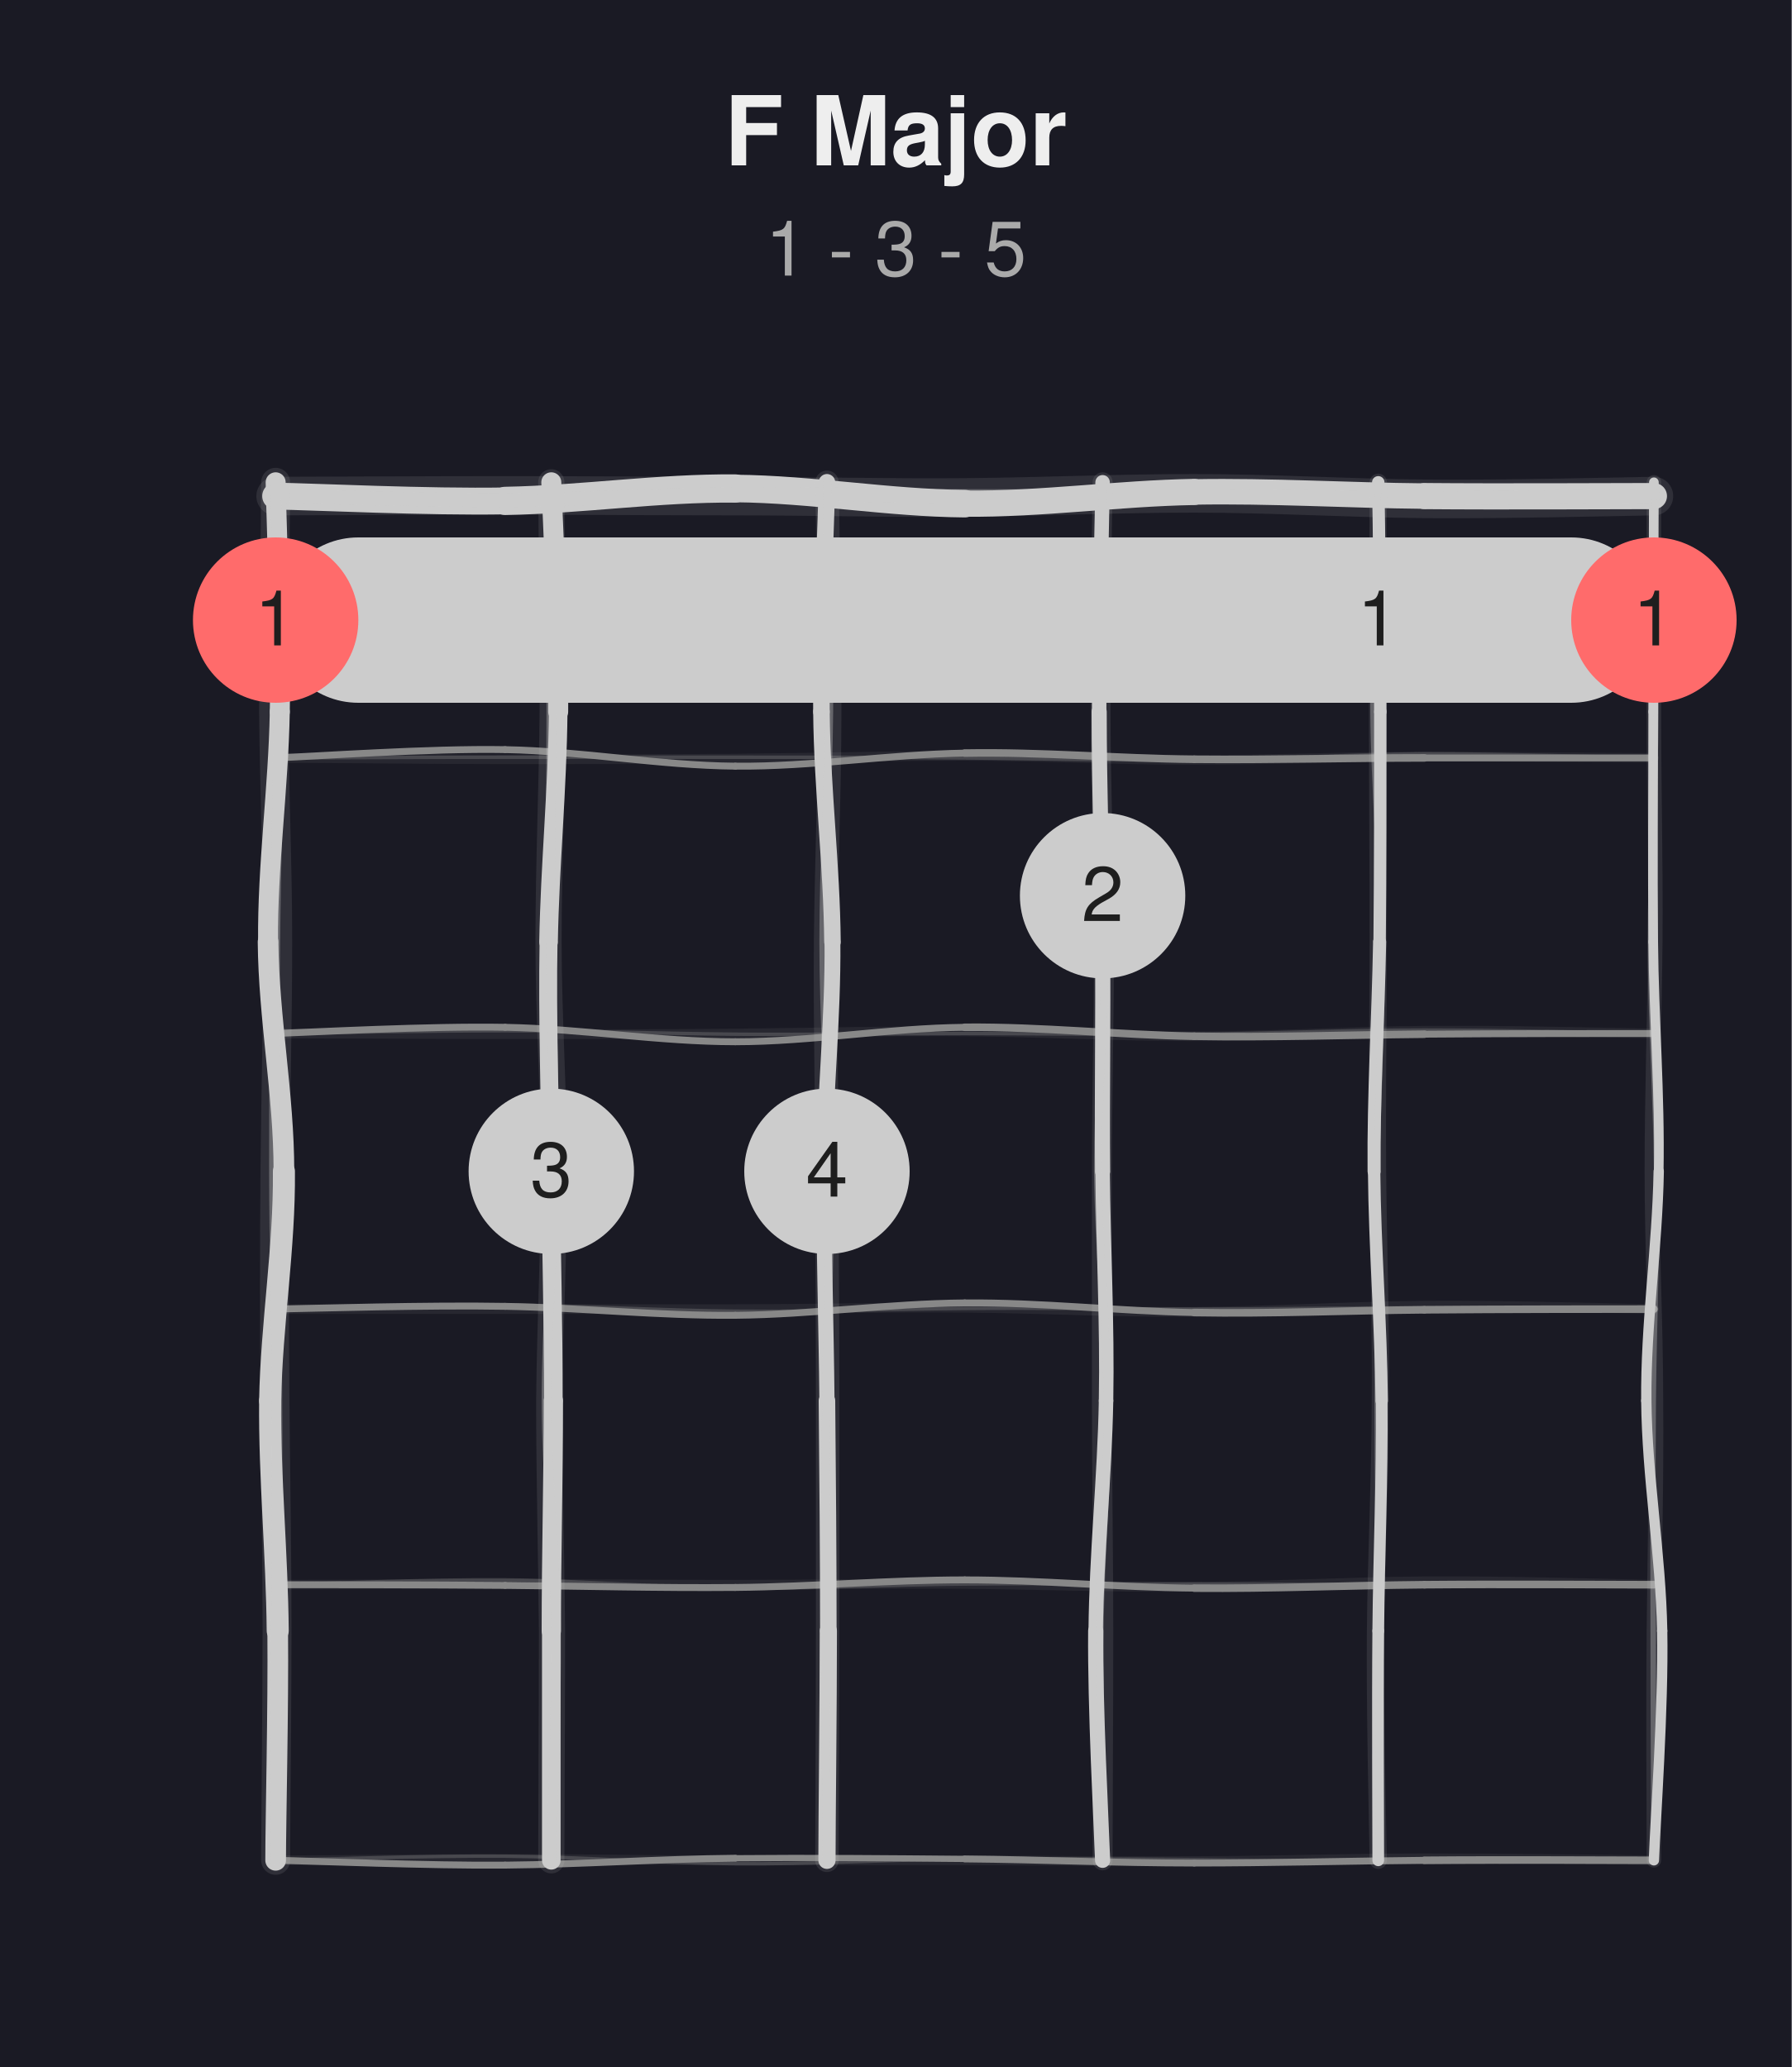
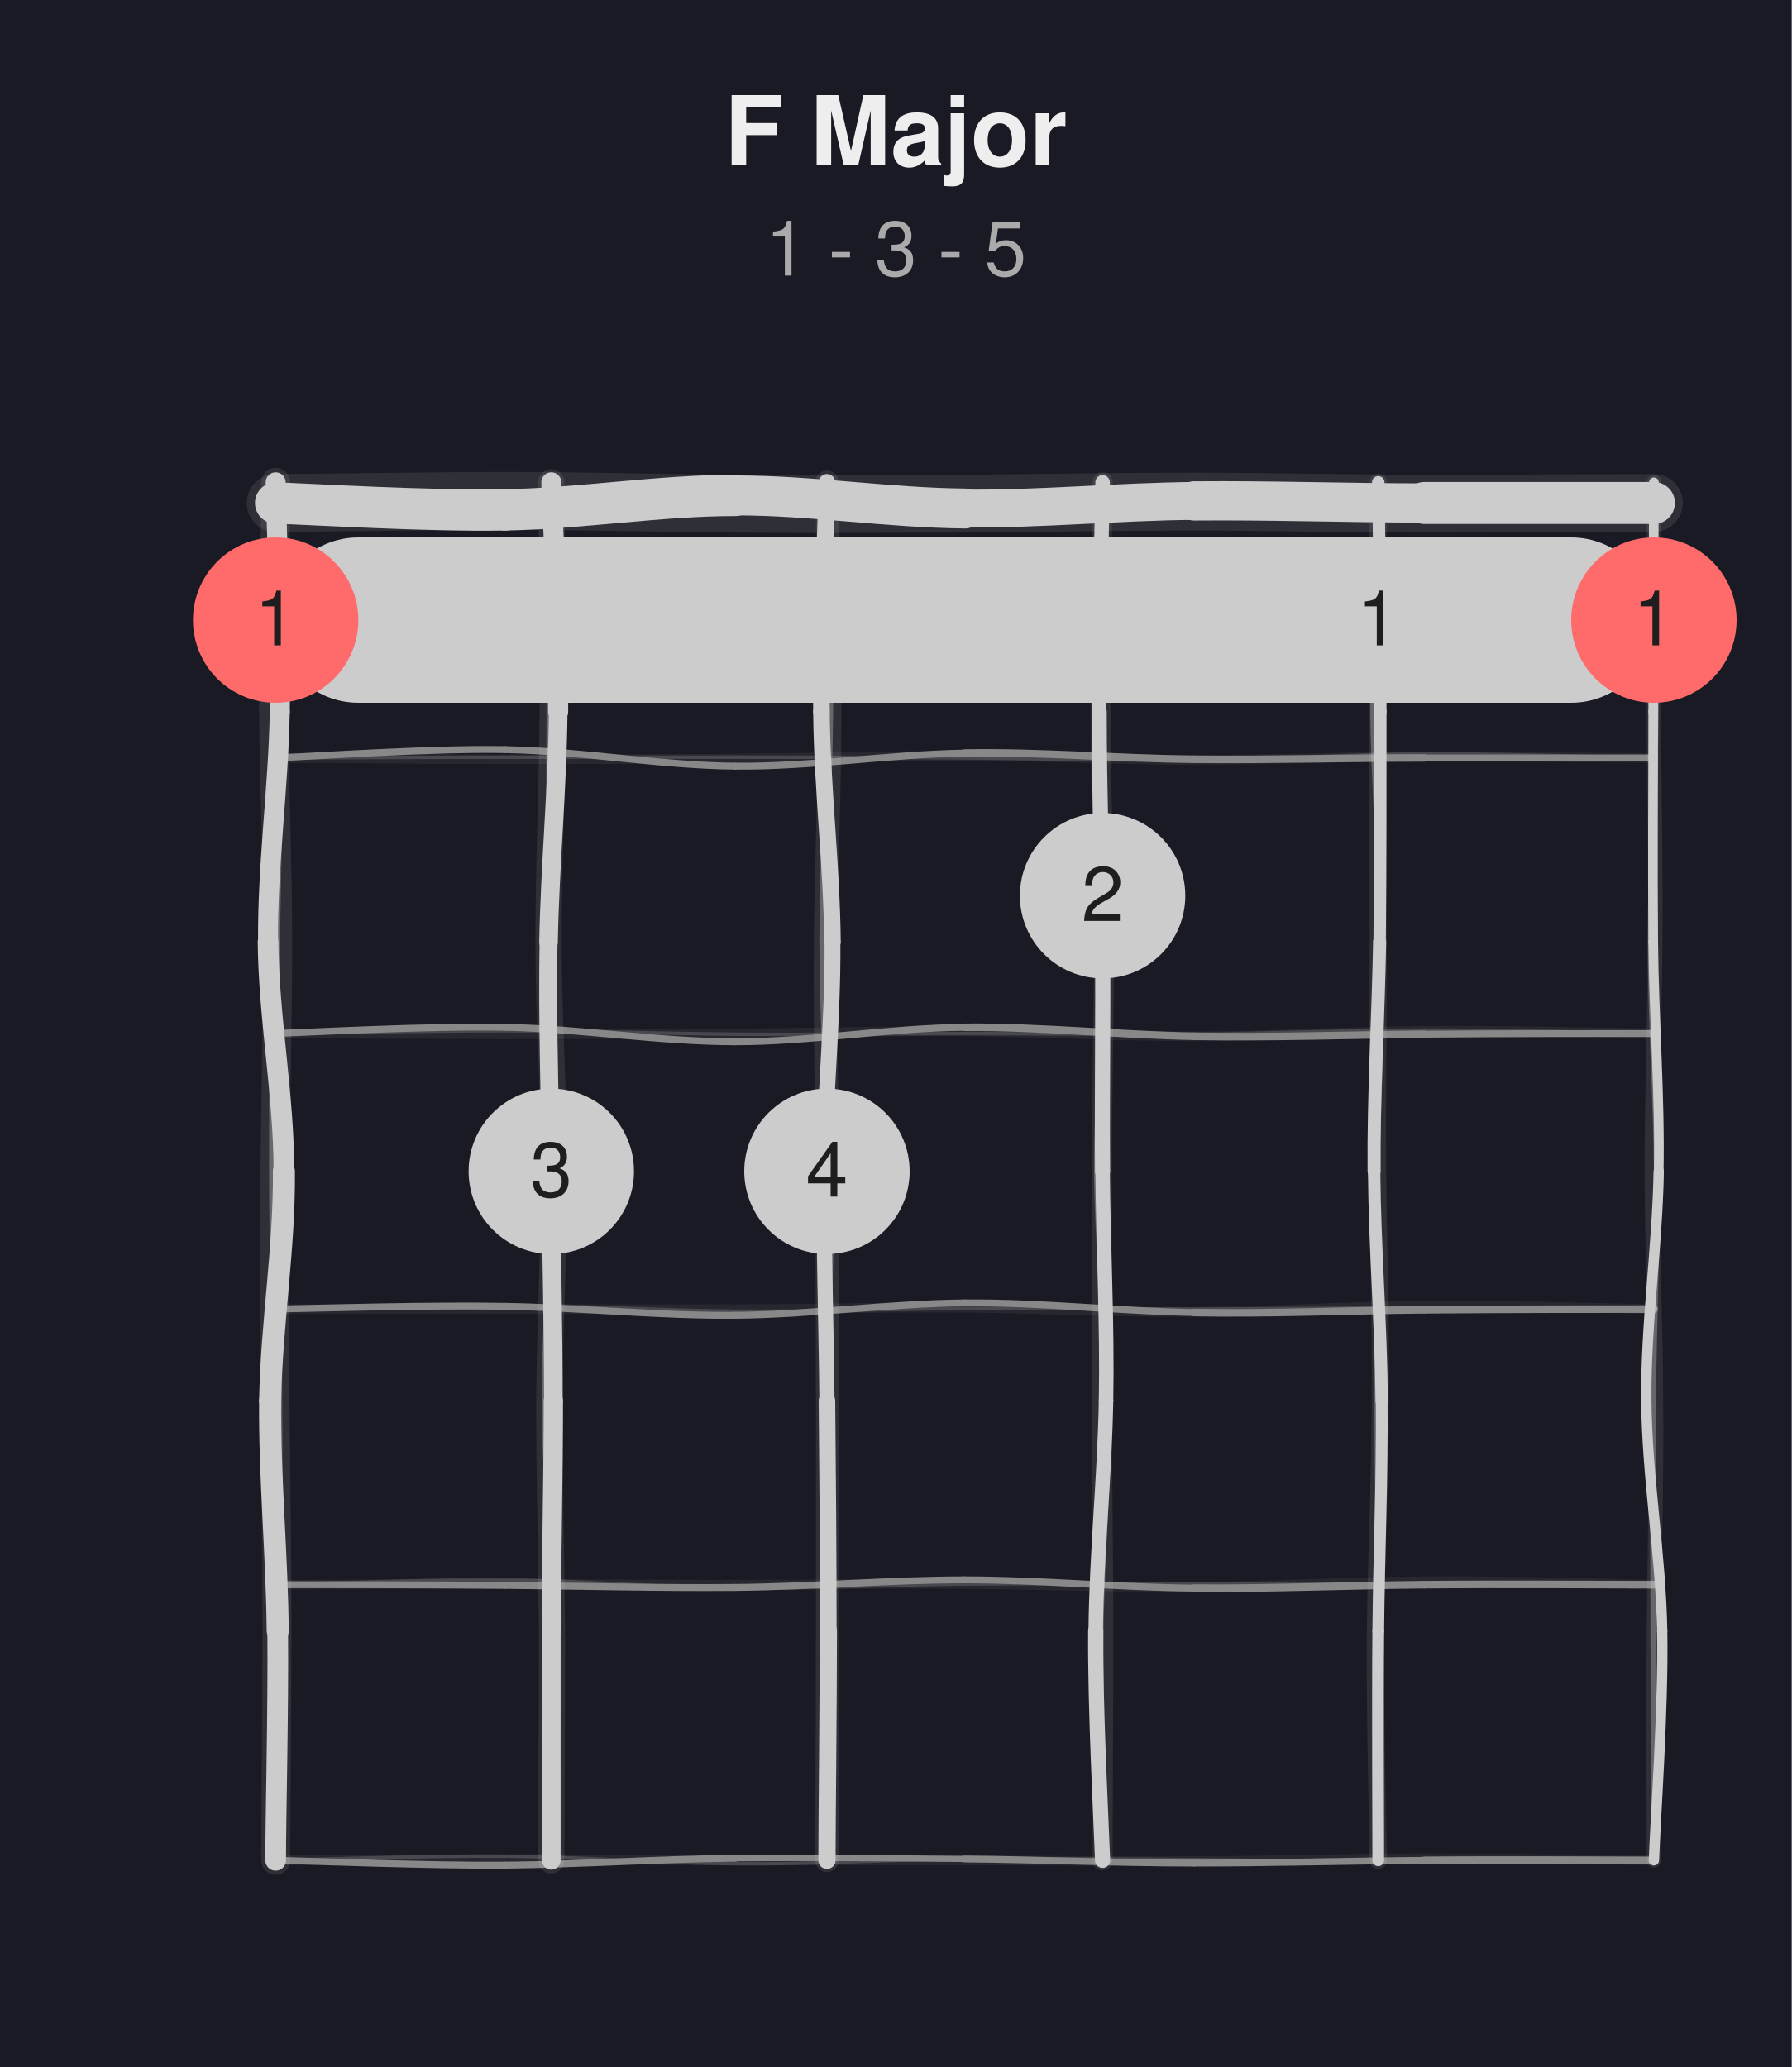
<svg xmlns="http://www.w3.org/2000/svg" width="260" height="300">
  <rect x="0" y="0" width="260" height="300" fill="#1a1a24" />
  <g>
-     <path stroke="#cccccc" stroke-width="5.6" stroke-linecap="round" d="M 40 72 C 45.5,72 62.2,71.9 73.3,71.9 C 84.4,71.9 95.6,72 106.7,72 C 117.8,72 128.9,72.3 140,72.2 C 151.1,72.1 162.2,71.6 173.3,71.6 C 184.4,71.6 195.6,72.3 206.7,72.4 C 217.8,72.5 234.4,72.1 240,72" fill="none" stroke-opacity="0.12" />
-     <path stroke="#cccccc" stroke-width="3.9" stroke-linecap="round" d="M 40,72 C 45.5,72.1 62.2,72.9 73.3,72.7" fill="none" />
-     <path stroke="#cccccc" stroke-width="4.1" stroke-linecap="round" d="M 73.3,72.7 C 84.4,72.5 95.6,70.8 106.7,70.9" fill="none" />
-     <path stroke="#cccccc" stroke-width="4" stroke-linecap="round" d="M 106.7,70.9 C 117.8,71 128.9,73 140,73.1" fill="none" />
-     <path stroke="#cccccc" stroke-width="3.8" stroke-linecap="round" d="M 140,73.1 C 151.1,73.2 162.2,71.6 173.3,71.4" fill="none" />
-     <path stroke="#cccccc" stroke-width="3.7" stroke-linecap="round" d="M 173.3,71.4 C 184.4,71.2 195.6,71.9 206.7,72" fill="none" />
-     <path stroke="#cccccc" stroke-width="3.8" stroke-linecap="round" d="M 206.7,72 C 217.8,72.1 234.4,72 240,72" fill="none" />
-     <path stroke="#cccccc" stroke-width="2" stroke-linecap="round" d="M 40 72 C 45.5,72.1 62.2,72.6 73.3,72.6 C 84.4,72.5 95.6,71.8 106.7,71.7 C 117.8,71.6 128.9,72 140,72 C 151.1,72 162.2,72 173.3,72 C 184.4,72 195.6,72.3 206.7,72.3 C 217.8,72.3 234.4,72 240,72" fill="none" stroke-opacity="0.35" />
+     <path stroke="#cccccc" stroke-width="8.4" stroke-linecap="round" d="M 40 73 C 45.5,73 62.2,72.7 73.3,72.7 C 84.4,72.7 95.6,73 106.7,73.1 C 117.8,73.2 128.9,73.1 140,73.1 C 151.1,73 162.2,72.8 173.3,72.8 C 184.4,72.8 195.6,73.1 206.7,73.1 C 217.8,73.1 234.4,73 240,73" fill="none" stroke-opacity="0.12" />
+     <path stroke="#cccccc" stroke-width="6" stroke-linecap="round" d="M 40,73 C 45.5,73.2 62.2,74.2 73.3,74" fill="none" />
+     <path stroke="#cccccc" stroke-width="6" stroke-linecap="round" d="M 73.3,74 C 84.4,73.8 95.6,71.9 106.7,71.9" fill="none" />
+     <path stroke="#cccccc" stroke-width="5.8" stroke-linecap="round" d="M 106.7,71.9 C 117.8,71.9 128.9,73.7 140,73.8" fill="none" />
+     <path stroke="#cccccc" stroke-width="5.5" stroke-linecap="round" d="M 140,73.8 C 151.1,73.9 162.2,72.8 173.3,72.7" fill="none" />
+     <path stroke="#cccccc" stroke-width="5.7" stroke-linecap="round" d="M 173.3,72.7 C 184.4,72.6 195.6,73 206.7,73" fill="none" />
+     <path stroke="#cccccc" stroke-width="6.1" stroke-linecap="round" d="M 206.7,73 C 217.8,73 234.4,73 240,73" fill="none" />
+     <path stroke="#cccccc" stroke-width="3" stroke-linecap="round" d="M 40 73 C 45.5,73 62.2,73 73.3,73 C 84.4,73 95.6,73.2 106.7,73.2 C 117.8,73.2 128.9,72.8 140,72.8 C 151.1,72.8 162.2,72.9 173.3,73 C 184.4,73.1 195.6,73.4 206.7,73.4 C 217.8,73.4 234.4,73.1 240,73" fill="none" stroke-opacity="0.35" />
  </g>
  <g>
    <path stroke="#888888" stroke-width="1.4" stroke-linecap="round" d="M 40 110 C 45.5,110 62.2,110.2 73.3,110.2 C 84.4,110.2 95.6,110.2 106.7,110.1 C 117.8,110 128.9,109.7 140,109.7 C 151.1,109.7 162.2,110.3 173.3,110.3 C 184.4,110.3 195.6,109.8 206.7,109.8 C 217.8,109.8 234.4,110 240,110" fill="none" stroke-opacity="0.12" />
    <path stroke="#888888" stroke-width="1" stroke-linecap="round" d="M 40,110 C 45.5,109.8 62.2,108.6 73.3,108.8" fill="none" />
    <path stroke="#888888" stroke-width="1" stroke-linecap="round" d="M 73.3,108.8 C 84.4,109 95.6,111.1 106.7,111.2" fill="none" />
    <path stroke="#888888" stroke-width="1" stroke-linecap="round" d="M 106.7,111.2 C 117.8,111.3 128.9,109.5 140,109.3" fill="none" />
    <path stroke="#888888" stroke-width="1.1" stroke-linecap="round" d="M 140,109.3 C 151.1,109.1 162.2,110.1 173.3,110.2" fill="none" />
    <path stroke="#888888" stroke-width="1.1" stroke-linecap="round" d="M 173.3,110.2 C 184.4,110.3 195.6,110 206.7,110" fill="none" />
    <path stroke="#888888" stroke-width="1" stroke-linecap="round" d="M 206.7,110 C 217.8,110 234.4,110 240,110" fill="none" />
    <path stroke="#888888" stroke-width="0.5" stroke-linecap="round" d="M 40 110 C 45.5,110 62.2,109.9 73.3,109.9 C 84.4,109.9 95.6,109.9 106.7,109.9 C 117.8,109.9 128.9,109.9 140,110 C 151.1,110.1 162.2,110.4 173.3,110.3 C 184.4,110.2 195.6,109.5 206.7,109.4 C 217.8,109.4 234.4,109.9 240,110" fill="none" stroke-opacity="0.35" />
  </g>
  <g>
    <path stroke="#888888" stroke-width="1.4" stroke-linecap="round" d="M 40 150 C 45.5,150 62.2,150.1 73.3,150.1 C 84.4,150.1 95.6,150.1 106.7,150 C 117.8,149.9 128.9,149.6 140,149.7 C 151.1,149.8 162.2,150.4 173.3,150.4 C 184.4,150.4 195.6,149.7 206.7,149.6 C 217.8,149.5 234.4,149.9 240,150" fill="none" stroke-opacity="0.12" />
    <path stroke="#888888" stroke-width="1" stroke-linecap="round" d="M 40,150 C 45.5,149.8 62.2,148.9 73.3,149.1" fill="none" />
    <path stroke="#888888" stroke-width="1" stroke-linecap="round" d="M 73.3,149.1 C 84.4,149.3 95.6,151.2 106.7,151.2" fill="none" />
    <path stroke="#888888" stroke-width="1" stroke-linecap="round" d="M 106.7,151.2 C 117.8,151.2 128.9,149.2 140,149.1" fill="none" />
    <path stroke="#888888" stroke-width="1.1" stroke-linecap="round" d="M 140,149.1 C 151.1,149 162.2,150.2 173.3,150.4" fill="none" />
    <path stroke="#888888" stroke-width="1.1" stroke-linecap="round" d="M 173.3,150.4 C 184.4,150.6 195.6,150.2 206.7,150.1" fill="none" />
    <path stroke="#888888" stroke-width="1" stroke-linecap="round" d="M 206.7,150.1 C 217.8,150 234.4,150 240,150" fill="none" />
    <path stroke="#888888" stroke-width="0.5" stroke-linecap="round" d="M 40 150 C 45.5,149.9 62.2,149.6 73.3,149.6 C 84.4,149.6 95.6,150 106.7,150.1 C 117.8,150.2 128.9,150 140,150 C 151.1,150 162.2,150.2 173.3,150.1 C 184.4,150 195.6,149.5 206.7,149.5 C 217.8,149.5 234.4,149.9 240,150" fill="none" stroke-opacity="0.35" />
  </g>
  <g>
    <path stroke="#888888" stroke-width="1.4" stroke-linecap="round" d="M 40 190 C 45.5,190 62.2,190 73.3,190 C 84.4,190 95.6,190 106.7,190 C 117.8,190 128.9,189.7 140,189.8 C 151.1,189.9 162.2,190.5 173.3,190.4 C 184.4,190.3 195.6,189.6 206.7,189.5 C 217.8,189.4 234.4,189.9 240,190" fill="none" stroke-opacity="0.12" />
    <path stroke="#888888" stroke-width="1" stroke-linecap="round" d="M 40,190 C 45.5,189.9 62.2,189.4 73.3,189.6" fill="none" />
    <path stroke="#888888" stroke-width="1" stroke-linecap="round" d="M 73.3,189.6 C 84.4,189.8 95.6,191 106.7,190.9" fill="none" />
    <path stroke="#888888" stroke-width="1" stroke-linecap="round" d="M 106.7,190.9 C 117.8,190.8 128.9,189.2 140,189.1" fill="none" />
    <path stroke="#888888" stroke-width="1" stroke-linecap="round" d="M 140,189.1 C 151.1,189 162.2,190.3 173.3,190.5" fill="none" />
    <path stroke="#888888" stroke-width="1.1" stroke-linecap="round" d="M 173.3,190.5 C 184.4,190.7 195.6,190.2 206.7,190.1" fill="none" />
    <path stroke="#888888" stroke-width="1.1" stroke-linecap="round" d="M 206.7,190.1 C 217.8,190 234.4,190 240,190" fill="none" />
    <path stroke="#888888" stroke-width="0.5" stroke-linecap="round" d="M 40 190 C 45.5,189.9 62.2,189.3 73.3,189.4 C 84.4,189.5 95.6,190.2 106.7,190.3 C 117.8,190.4 128.9,190 140,189.9 C 151.1,189.8 162.2,190 173.3,190 C 184.4,190 195.6,189.8 206.7,189.8 C 217.8,189.8 234.4,190 240,190" fill="none" stroke-opacity="0.35" />
  </g>
  <g>
    <path stroke="#888888" stroke-width="1.4" stroke-linecap="round" d="M 40 230 C 45.5,230 62.2,229.9 73.3,229.9 C 84.4,229.9 95.6,230 106.7,230 C 117.8,230 128.9,229.8 140,229.9 C 151.1,230 162.2,230.4 173.3,230.3 C 184.4,230.2 195.6,229.6 206.7,229.5 C 217.8,229.4 234.4,229.9 240,230" fill="none" stroke-opacity="0.12" />
    <path stroke="#888888" stroke-width="1" stroke-linecap="round" d="M 40,230 C 45.5,230 62.2,230 73.3,230.1" fill="none" />
    <path stroke="#888888" stroke-width="1" stroke-linecap="round" d="M 73.3,230.1 C 84.4,230.2 95.6,230.5 106.7,230.4" fill="none" />
    <path stroke="#888888" stroke-width="1" stroke-linecap="round" d="M 106.7,230.4 C 117.8,230.3 128.9,229.3 140,229.3" fill="none" />
    <path stroke="#888888" stroke-width="1" stroke-linecap="round" d="M 140,229.3 C 151.1,229.3 162.2,230.4 173.3,230.5" fill="none" />
    <path stroke="#888888" stroke-width="1.1" stroke-linecap="round" d="M 173.3,230.5 C 184.4,230.6 195.6,230.1 206.7,230" fill="none" />
    <path stroke="#888888" stroke-width="1.1" stroke-linecap="round" d="M 206.7,230 C 217.8,229.9 234.4,230 240,230" fill="none" />
    <path stroke="#888888" stroke-width="0.5" stroke-linecap="round" d="M 40 230 C 45.5,229.9 62.2,229.2 73.3,229.3 C 84.4,229.4 95.6,230.4 106.7,230.5 C 117.8,230.6 128.9,230 140,229.9 C 151.1,229.8 162.2,229.9 173.3,229.9 C 184.4,229.9 195.6,230 206.7,230 C 217.8,230 234.4,230 240,230" fill="none" stroke-opacity="0.35" />
  </g>
  <g>
    <path stroke="#888888" stroke-width="1.4" stroke-linecap="round" d="M 40 270 C 45.5,270 62.2,269.8 73.3,269.8 C 84.4,269.8 95.6,270 106.7,270 C 117.8,270 128.9,270 140,270 C 151.1,270 162.2,270.2 173.3,270.1 C 184.4,270.1 195.6,269.7 206.7,269.7 C 217.8,269.7 234.4,269.9 240,270" fill="none" stroke-opacity="0.12" />
    <path stroke="#888888" stroke-width="1" stroke-linecap="round" d="M 40,270 C 45.5,270.1 62.2,270.8 73.3,270.7" fill="none" />
    <path stroke="#888888" stroke-width="1" stroke-linecap="round" d="M 73.3,270.7 C 84.4,270.6 95.6,269.8 106.7,269.7" fill="none" />
    <path stroke="#888888" stroke-width="0.9" stroke-linecap="round" d="M 106.7,269.7 C 117.8,269.6 128.9,269.7 140,269.8" fill="none" />
    <path stroke="#888888" stroke-width="1" stroke-linecap="round" d="M 140,269.8 C 151.1,269.9 162.2,270.4 173.3,270.4" fill="none" />
    <path stroke="#888888" stroke-width="1" stroke-linecap="round" d="M 173.3,270.4 C 184.4,270.4 195.6,270.1 206.7,270" fill="none" />
    <path stroke="#888888" stroke-width="1.1" stroke-linecap="round" d="M 206.7,270 C 217.8,269.9 234.4,270 240,270" fill="none" />
    <path stroke="#888888" stroke-width="0.5" stroke-linecap="round" d="M 40 270 C 45.5,269.9 62.2,269.3 73.3,269.4 C 84.4,269.5 95.6,270.4 106.7,270.5 C 117.8,270.6 128.9,269.9 140,269.8 C 151.1,269.7 162.2,269.8 173.3,269.9 C 184.4,270 195.6,270.3 206.7,270.3 C 217.8,270.3 234.4,270.1 240,270" fill="none" stroke-opacity="0.35" />
  </g>
  <g>
    <path stroke="#cccccc" stroke-width="4.2" stroke-linecap="round" d="M 40 70 C 40,75.5 39.7,92.2 39.7,103.3 C 39.8,114.4 40.3,125.6 40.3,136.7 C 40.3,147.8 40,158.9 39.9,170 C 39.8,181.1 39.8,192.2 39.9,203.3 C 40,214.4 40.2,225.6 40.2,236.7 C 40.2,247.8 40,264.4 40,270" fill="none" stroke-opacity="0.12" />
    <path stroke="#cccccc" stroke-width="2.9" stroke-linecap="round" d="M 40,70 C 40.1,75.5 40.8,92.2 40.6,103.3" fill="none" />
    <path stroke="#cccccc" stroke-width="2.9" stroke-linecap="round" d="M 40.6,103.3 C 40.4,114.4 38.8,125.6 38.9,136.7" fill="none" />
    <path stroke="#cccccc" stroke-width="3" stroke-linecap="round" d="M 38.9,136.7 C 39,147.8 41.2,158.9 41.2,170" fill="none" />
    <path stroke="#cccccc" stroke-width="3.2" stroke-linecap="round" d="M 41.2,170 C 41.3,181.1 39.4,192.2 39.2,203.3" fill="none" />
    <path stroke="#cccccc" stroke-width="3.2" stroke-linecap="round" d="M 39.2,203.3 C 39.1,214.4 40.2,225.6 40.3,236.7" fill="none" />
    <path stroke="#cccccc" stroke-width="3" stroke-linecap="round" d="M 40.3,236.7 C 40.4,247.8 40,264.4 40,270" fill="none" />
    <path stroke="#cccccc" stroke-width="1.5" stroke-linecap="round" d="M 40 70 C 40.1,75.5 40.4,92.2 40.4,103.3 C 40.4,114.4 40,125.6 39.9,136.7 C 39.8,147.8 39.8,158.9 39.8,170 C 39.8,181.1 40.2,192.2 40.2,203.3 C 40.3,214.4 40.1,225.6 40.1,236.7 C 40.1,247.8 40,264.4 40,270" fill="none" stroke-opacity="0.35" />
  </g>
  <g>
    <path stroke="#cccccc" stroke-width="3.8" stroke-linecap="round" d="M 80 70 C 80,75.5 80.3,92.2 80.2,103.3 C 80.1,114.4 79.6,125.6 79.6,136.7 C 79.6,147.8 80.4,158.9 80.4,170 C 80.4,181.1 79.8,192.2 79.7,203.3 C 79.7,214.4 80,225.6 80.1,236.7 C 80.1,247.8 80,264.4 80,270" fill="none" stroke-opacity="0.12" />
    <path stroke="#cccccc" stroke-width="2.9" stroke-linecap="round" d="M 80,70 C 80.2,75.5 81.1,92.2 81,103.3" fill="none" />
    <path stroke="#cccccc" stroke-width="2.7" stroke-linecap="round" d="M 81,103.3 C 80.9,114.4 79.8,125.6 79.6,136.7" fill="none" />
    <path stroke="#cccccc" stroke-width="2.6" stroke-linecap="round" d="M 79.6,136.7 C 79.4,147.8 79.8,158.9 79.9,170" fill="none" />
    <path stroke="#cccccc" stroke-width="2.7" stroke-linecap="round" d="M 79.9,170 C 80,181.1 80.3,192.2 80.3,203.3" fill="none" />
    <path stroke="#cccccc" stroke-width="2.8" stroke-linecap="round" d="M 80.3,203.3 C 80.3,214.4 80,225.6 80,236.7" fill="none" />
    <path stroke="#cccccc" stroke-width="2.7" stroke-linecap="round" d="M 80,236.7 C 80,247.8 80,264.4 80,270" fill="none" />
    <path stroke="#cccccc" stroke-width="1.4" stroke-linecap="round" d="M 80 70 C 80,75.5 80,92.2 80,103.3 C 80,114.4 79.8,125.6 79.9,136.7 C 80,147.8 80.5,158.9 80.4,170 C 80.3,181.1 79.3,192.2 79.3,203.3 C 79.3,214.4 80.6,225.6 80.7,236.7 C 80.8,247.8 80.1,264.4 80,270" fill="none" stroke-opacity="0.35" />
  </g>
  <g>
    <path stroke="#cccccc" stroke-width="3.4" stroke-linecap="round" d="M 120 70 C 120.1,75.5 120.4,92.2 120.4,103.3 C 120.4,114.4 119.9,125.6 119.8,136.7 C 119.7,147.8 120,158.9 120,170 C 120,181.1 120.1,192.2 120.1,203.3 C 120.1,214.4 120.1,225.6 120.1,236.7 C 120.1,247.8 120,264.4 120,270" fill="none" stroke-opacity="0.12" />
    <path stroke="#cccccc" stroke-width="2.4" stroke-linecap="round" d="M 120,70 C 119.9,75.5 119.1,92.2 119.2,103.3" fill="none" />
    <path stroke="#cccccc" stroke-width="2.4" stroke-linecap="round" d="M 119.2,103.3 C 119.3,114.4 120.7,125.6 120.8,136.7" fill="none" />
    <path stroke="#cccccc" stroke-width="2.3" stroke-linecap="round" d="M 120.8,136.7 C 120.9,147.8 119.7,158.9 119.6,170" fill="none" />
    <path stroke="#cccccc" stroke-width="2.2" stroke-linecap="round" d="M 119.6,170 C 119.5,181.1 119.9,192.2 120,203.3" fill="none" />
    <path stroke="#cccccc" stroke-width="2.4" stroke-linecap="round" d="M 120,203.3 C 120.1,214.4 120.2,225.6 120.2,236.7" fill="none" />
    <path stroke="#cccccc" stroke-width="2.5" stroke-linecap="round" d="M 120.2,236.7 C 120.2,247.8 120,264.4 120,270" fill="none" />
    <path stroke="#cccccc" stroke-width="1.2" stroke-linecap="round" d="M 120 70 C 120,75.5 120.4,92.2 120.3,103.3 C 120.2,114.4 119.5,125.6 119.5,136.7 C 119.5,147.8 120.3,158.9 120.4,170 C 120.5,181.1 120,192.2 119.9,203.3 C 119.8,214.4 119.7,225.6 119.7,236.7 C 119.7,247.8 120,264.4 120,270" fill="none" stroke-opacity="0.35" />
  </g>
  <g>
    <path stroke="#cccccc" stroke-width="2.9" stroke-linecap="round" d="M 160 70 C 159.9,75.5 159.7,92.2 159.7,103.3 C 159.7,114.4 160.2,125.6 160.2,136.7 C 160.2,147.8 159.9,158.9 159.9,170 C 159.9,181.1 159.9,192.2 159.9,203.3 C 159.9,214.4 160.1,225.6 160.1,236.7 C 160.1,247.8 160,264.4 160,270" fill="none" stroke-opacity="0.12" />
    <path stroke="#cccccc" stroke-width="2.1" stroke-linecap="round" d="M 160,70 C 159.9,75.5 159.5,92.2 159.5,103.3" fill="none" />
    <path stroke="#cccccc" stroke-width="2.2" stroke-linecap="round" d="M 159.5,103.3 C 159.5,114.4 159.9,125.6 160,136.7" fill="none" />
    <path stroke="#cccccc" stroke-width="2.2" stroke-linecap="round" d="M 160,136.7 C 160.1,147.8 159.9,158.9 160,170" fill="none" />
    <path stroke="#cccccc" stroke-width="2.1" stroke-linecap="round" d="M 160,170 C 160.1,181.1 160.7,192.2 160.5,203.3" fill="none" />
    <path stroke="#cccccc" stroke-width="2.1" stroke-linecap="round" d="M 160.5,203.3 C 160.3,214.4 159.1,225.6 159,236.7" fill="none" />
    <path stroke="#cccccc" stroke-width="2.2" stroke-linecap="round" d="M 159,236.7 C 158.9,247.8 159.8,264.4 160,270" fill="none" />
    <path stroke="#cccccc" stroke-width="1.1" stroke-linecap="round" d="M 160 70 C 160,75.5 159.8,92.2 159.9,103.3 C 160,114.4 160.5,125.6 160.4,136.7 C 160.3,147.8 159.3,158.9 159.3,170 C 159.4,181.1 160.6,192.2 160.7,203.3 C 160.8,214.4 159.7,225.6 159.6,236.7 C 159.5,247.8 159.9,264.4 160,270" fill="none" stroke-opacity="0.35" />
  </g>
  <g>
    <path stroke="#cccccc" stroke-width="2.5" stroke-linecap="round" d="M 200 70 C 200,75.5 199.9,92.2 199.9,103.3 C 199.9,114.4 200,125.6 200,136.7 C 200,147.8 199.8,158.9 199.9,170 C 200,181.1 200.4,192.2 200.3,203.3 C 200.3,214.4 199.7,225.6 199.6,236.7 C 199.5,247.8 199.9,264.4 200,270" fill="none" stroke-opacity="0.12" />
    <path stroke="#cccccc" stroke-width="1.8" stroke-linecap="round" d="M 200,70 C 200.1,75.5 200.3,92.2 200.3,103.3" fill="none" />
    <path stroke="#cccccc" stroke-width="1.8" stroke-linecap="round" d="M 200.3,103.3 C 200.3,114.4 200.3,125.6 200.2,136.7" fill="none" />
    <path stroke="#cccccc" stroke-width="1.9" stroke-linecap="round" d="M 200.2,136.7 C 200,147.8 199.3,158.9 199.4,170" fill="none" />
    <path stroke="#cccccc" stroke-width="1.8" stroke-linecap="round" d="M 199.4,170 C 199.5,181.1 200.4,192.2 200.5,203.3" fill="none" />
    <path stroke="#cccccc" stroke-width="1.7" stroke-linecap="round" d="M 200.5,203.3 C 200.6,214.4 200.1,225.6 200,236.7" fill="none" />
    <path stroke="#cccccc" stroke-width="1.7" stroke-linecap="round" d="M 200,236.7 C 199.9,247.8 200,264.4 200,270" fill="none" />
    <path stroke="#cccccc" stroke-width="0.9" stroke-linecap="round" d="M 200 70 C 199.9,75.5 199.2,92.2 199.3,103.3 C 199.4,114.4 200.4,125.6 200.5,136.7 C 200.6,147.8 199.9,158.9 199.8,170 C 199.7,181.1 199.9,192.2 199.9,203.3 C 199.9,214.4 200.1,225.6 200.1,236.7 C 200.1,247.8 200,264.4 200,270" fill="none" stroke-opacity="0.35" />
  </g>
  <g>
    <path stroke="#cccccc" stroke-width="2.1" stroke-linecap="round" d="M 240 70 C 240,75.5 240,92.2 240,103.3 C 240,114.4 240.3,125.6 240.2,136.7 C 240.1,147.8 239.7,158.9 239.7,170 C 239.7,181.1 240.3,192.2 240.3,203.3 C 240.4,214.4 240.1,225.6 240,236.7 C 239.9,247.8 240,264.4 240,270" fill="none" stroke-opacity="0.12" />
    <path stroke="#cccccc" stroke-width="1.4" stroke-linecap="round" d="M 240,70 C 240,75.5 239.9,92.2 239.9,103.3" fill="none" />
    <path stroke="#cccccc" stroke-width="1.4" stroke-linecap="round" d="M 239.9,103.3 C 239.9,114.4 239.8,125.6 239.9,136.7" fill="none" />
    <path stroke="#cccccc" stroke-width="1.4" stroke-linecap="round" d="M 239.9,136.7 C 240,147.8 240.9,158.9 240.7,170" fill="none" />
    <path stroke="#cccccc" stroke-width="1.5" stroke-linecap="round" d="M 240.7,170 C 240.5,181.1 238.8,192.2 238.9,203.3" fill="none" />
    <path stroke="#cccccc" stroke-width="1.5" stroke-linecap="round" d="M 238.9,203.3 C 239,214.4 241,225.6 241.2,236.7" fill="none" />
    <path stroke="#cccccc" stroke-width="1.5" stroke-linecap="round" d="M 241.2,236.7 C 241.4,247.8 240.2,264.4 240,270" fill="none" />
    <path stroke="#cccccc" stroke-width="0.8" stroke-linecap="round" d="M 240 70 C 240.1,75.5 240.4,92.2 240.3,103.3 C 240.2,114.4 239.5,125.6 239.5,136.7 C 239.5,147.8 240.3,158.9 240.4,170 C 240.5,181.1 240,192.2 239.9,203.3 C 239.8,214.4 239.9,225.6 239.9,236.7 C 239.9,247.8 240,264.4 240,270" fill="none" stroke-opacity="0.35" />
  </g>
  <text x="130" y="24" text-anchor="middle" dominant-baseline="auto" fill="#eeeeee" font-family="Helvetica, Arial, sans-serif" font-size="14" font-weight="bold">F Major</text>
  <text x="130" y="40" text-anchor="middle" dominant-baseline="auto" fill="#aaaaaa" font-family="Helvetica, Arial, sans-serif" font-size="11">1 - 3 - 5</text>
  <rect x="40" y="78" width="200" height="24" rx="12" ry="12" fill="#cccccc" />
  <circle cx="40" cy="90" r="12" fill="#ff6b6b" />
  <text x="40" y="90" text-anchor="middle" dominant-baseline="middle" fill="#1e1e1e" font-family="Helvetica, Arial, sans-serif" font-size="11">1</text>
  <circle cx="80" cy="170" r="12" fill="#cccccc" />
  <text x="80" y="170" text-anchor="middle" dominant-baseline="middle" fill="#1e1e1e" font-family="Helvetica, Arial, sans-serif" font-size="11">3</text>
  <circle cx="120" cy="170" r="12" fill="#cccccc" />
  <text x="120" y="170" text-anchor="middle" dominant-baseline="middle" fill="#1e1e1e" font-family="Helvetica, Arial, sans-serif" font-size="11">4</text>
  <circle cx="160" cy="130" r="12" fill="#cccccc" />
  <text x="160" y="130" text-anchor="middle" dominant-baseline="middle" fill="#1e1e1e" font-family="Helvetica, Arial, sans-serif" font-size="11">2</text>
  <circle cx="200" cy="90" r="12" fill="#cccccc" />
  <text x="200" y="90" text-anchor="middle" dominant-baseline="middle" fill="#1e1e1e" font-family="Helvetica, Arial, sans-serif" font-size="11">1</text>
  <circle cx="240" cy="90" r="12" fill="#ff6b6b" />
  <text x="240" y="90" text-anchor="middle" dominant-baseline="middle" fill="#1e1e1e" font-family="Helvetica, Arial, sans-serif" font-size="11">1</text>
</svg>
